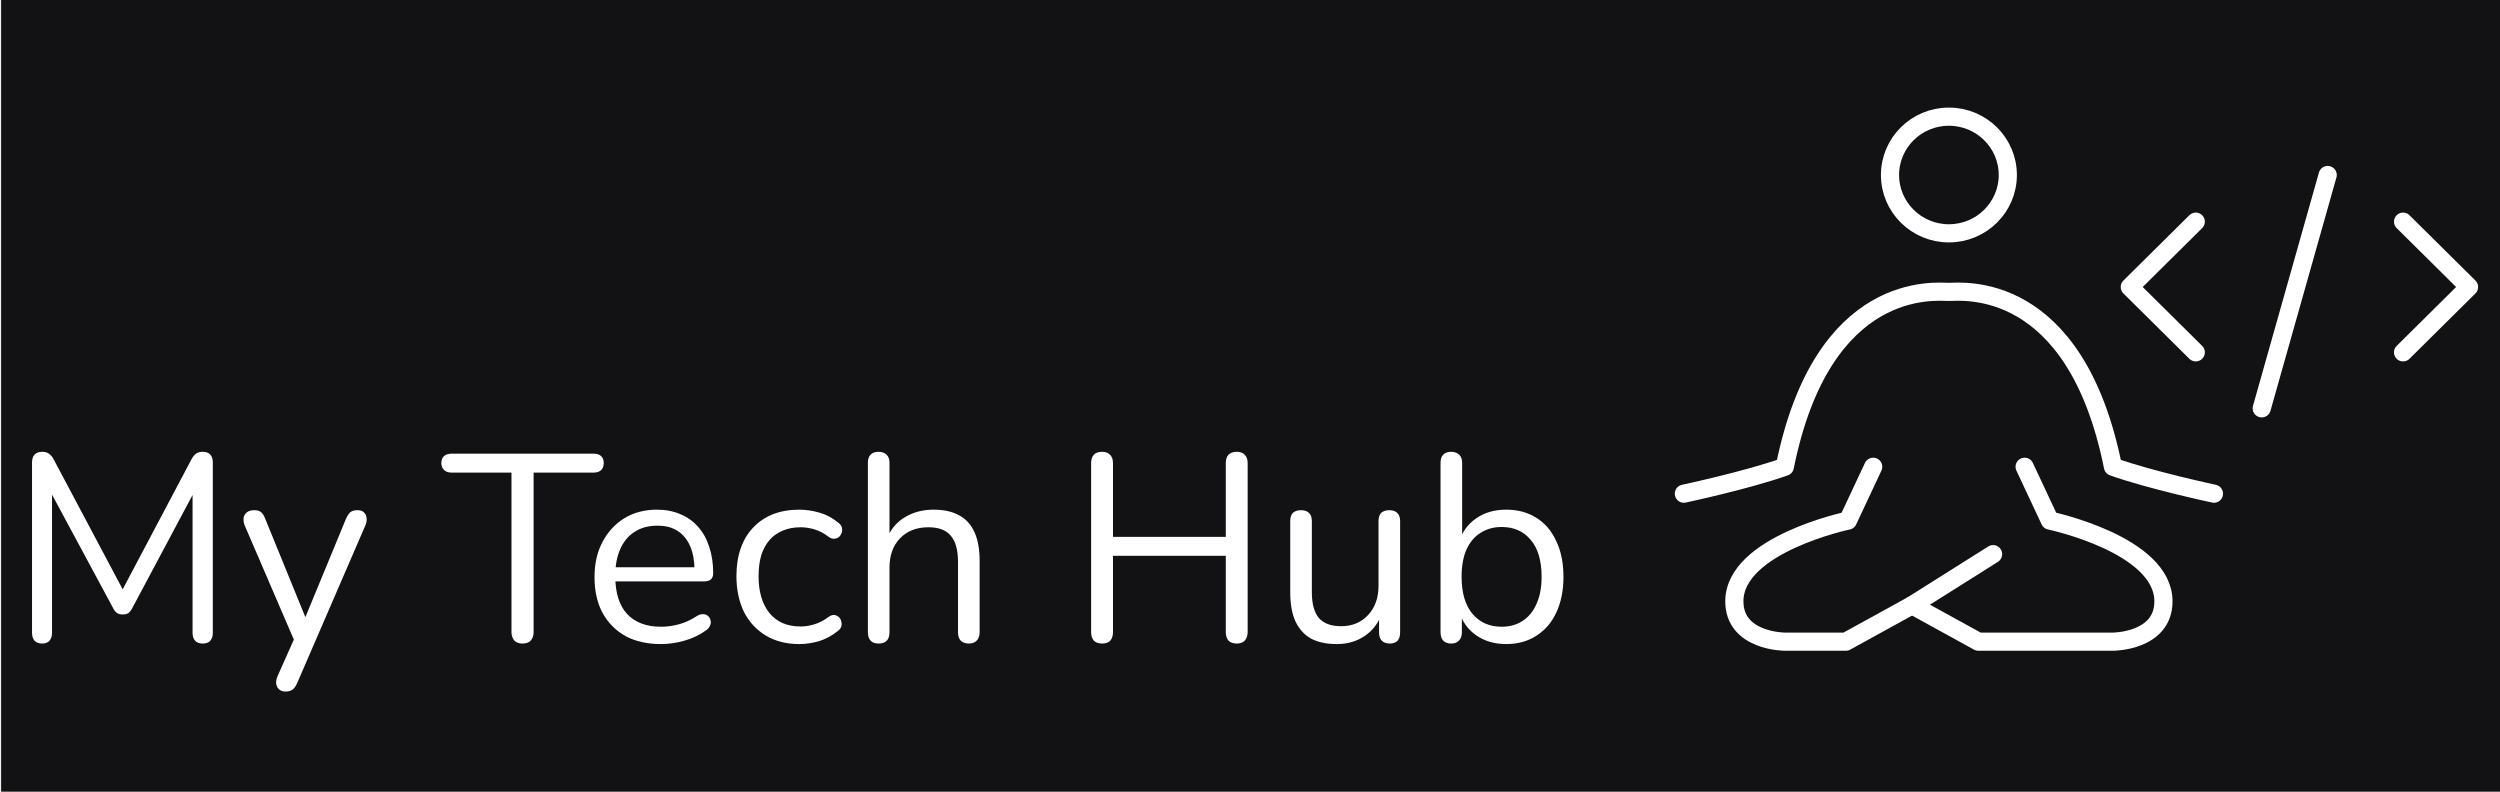
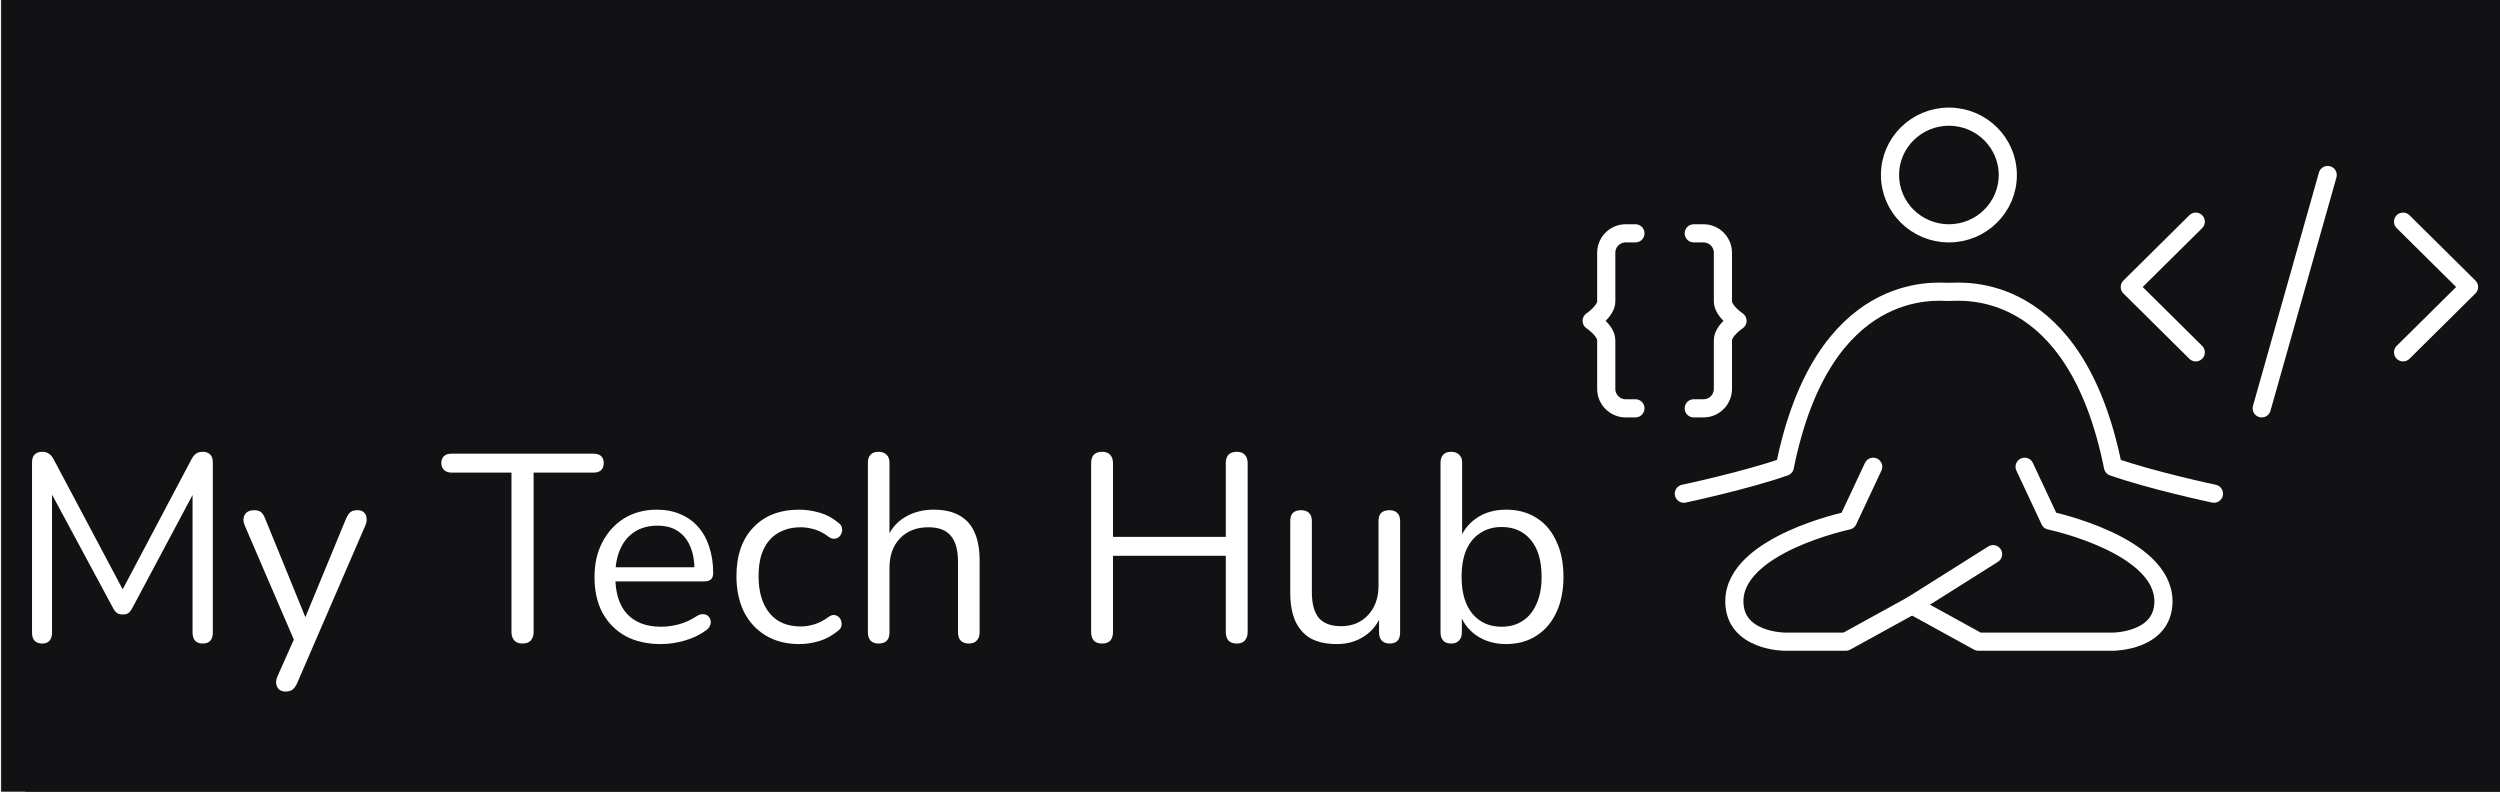
<svg xmlns="http://www.w3.org/2000/svg" width="300" height="95" viewBox="0 0 300 95" fill="none">
+   <rect width="297" height="95" transform="translate(3)" fill="#121214" />
+   <path d="M246.388 56.013L249.235 62.47C249.235 62.47 262.045 65.337 262.045 72.157C262.045 77 256.351 77 256.351 77H241.169L233.697 72.625" stroke="white" stroke-width="2.18" stroke-linecap="round" stroke-linejoin="round" />
+   <path d="M229.309 56.013L226.462 62.47C226.462 62.47 213.652 65.337 213.652 72.157C213.652 77 219.345 77 219.345 77H226.225L233.697 72.625L242.83 66.5" stroke="white" stroke-width="2.18" stroke-linecap="round" stroke-linejoin="round" />
+   <path d="M207.958 59.241C207.958 59.241 215.075 57.627 219.345 56.013C223.615 33.411 236.425 35.025 237.848 35.025C239.272 35.025 252.081 33.411 256.351 56.013C260.621 57.627 267.738 59.241 267.738 59.241" stroke="white" stroke-width="2.18" stroke-linecap="round" stroke-linejoin="round" />
+   <path d="M237.848 28C241.517 28 244.49 24.866 244.49 21C244.49 17.134 241.517 14 237.848 14C234.18 14 231.206 17.134 231.206 21C231.206 24.866 234.18 28 237.848 28Z" stroke="white" stroke-width="2.18" stroke-linecap="round" stroke-linejoin="round" />
+   <path d="M17.394 77.224C17.01 77.224 16.712 77.117 16.498 76.904C16.285 76.669 16.178 76.349 16.178 75.944V55.496C16.178 55.069 16.285 54.749 16.498 54.536C16.712 54.323 17.01 54.216 17.394 54.216C17.735 54.216 18.002 54.291 18.194 54.44C18.407 54.568 18.599 54.792 18.77 55.112L27.538 71.624H26.578L35.314 55.112C35.485 54.792 35.666 54.568 35.858 54.44C36.05 54.291 36.328 54.216 36.69 54.216C37.053 54.216 37.341 54.323 37.554 54.536C37.767 54.749 37.874 55.069 37.874 55.496V75.944C37.874 76.349 37.767 76.669 37.554 76.904C37.362 77.117 37.063 77.224 36.658 77.224C36.274 77.224 35.975 77.117 35.762 76.904C35.549 76.669 35.442 76.349 35.442 75.944V57.96H36.21L28.21 72.968C28.061 73.245 27.901 73.448 27.73 73.576C27.581 73.683 27.357 73.736 27.058 73.736C26.759 73.736 26.525 73.672 26.354 73.544C26.183 73.416 26.034 73.224 25.906 72.968L17.81 57.928H18.578V75.944C18.578 76.349 18.471 76.669 18.258 76.904C18.066 77.117 17.778 77.224 17.394 77.224ZM46.593 82.984C46.273 82.984 46.017 82.899 45.825 82.728C45.633 82.557 45.516 82.323 45.473 82.024C45.452 81.747 45.505 81.459 45.633 81.16L47.841 76.2V77.32L41.697 63.048C41.569 62.728 41.526 62.429 41.569 62.152C41.612 61.875 41.74 61.651 41.953 61.48C42.166 61.309 42.465 61.224 42.849 61.224C43.191 61.224 43.457 61.299 43.649 61.448C43.841 61.597 44.012 61.864 44.161 62.248L49.409 75.112H48.545L53.857 62.248C54.028 61.864 54.209 61.597 54.401 61.448C54.593 61.299 54.87 61.224 55.233 61.224C55.575 61.224 55.831 61.309 56.001 61.48C56.193 61.651 56.3 61.875 56.321 62.152C56.364 62.408 56.321 62.696 56.193 63.016L48.001 81.96C47.831 82.344 47.639 82.611 47.425 82.76C47.233 82.909 46.956 82.984 46.593 82.984ZM75.025 77.224C74.619 77.224 74.299 77.107 74.065 76.872C73.83 76.616 73.713 76.275 73.713 75.848V56.712H66.513C66.129 56.712 65.83 56.605 65.617 56.392C65.403 56.179 65.297 55.901 65.297 55.56C65.297 55.197 65.403 54.92 65.617 54.728C65.83 54.536 66.129 54.44 66.513 54.44H83.569C83.953 54.44 84.251 54.536 84.465 54.728C84.678 54.92 84.785 55.197 84.785 55.56C84.785 55.923 84.678 56.211 84.465 56.424C84.251 56.616 83.953 56.712 83.569 56.712H76.369V75.848C76.369 76.275 76.251 76.616 76.017 76.872C75.803 77.107 75.473 77.224 75.025 77.224ZM91.645 77.288C90.002 77.288 88.584 76.968 87.389 76.328C86.216 75.667 85.299 74.739 84.637 73.544C83.997 72.349 83.677 70.92 83.677 69.256C83.677 67.635 83.997 66.227 84.637 65.032C85.277 63.816 86.152 62.867 87.261 62.184C88.392 61.501 89.693 61.16 91.165 61.16C92.21 61.16 93.149 61.341 93.981 61.704C94.813 62.045 95.517 62.547 96.093 63.208C96.691 63.869 97.138 64.669 97.437 65.608C97.757 66.547 97.917 67.603 97.917 68.776C97.917 69.117 97.821 69.373 97.629 69.544C97.437 69.693 97.16 69.768 96.797 69.768H85.661V68.072H96.189L95.677 68.488C95.677 67.336 95.507 66.365 95.165 65.576C94.824 64.765 94.323 64.147 93.661 63.72C93.021 63.293 92.21 63.08 91.229 63.08C90.141 63.08 89.213 63.336 88.445 63.848C87.698 64.339 87.133 65.032 86.749 65.928C86.365 66.803 86.173 67.827 86.173 69V69.192C86.173 71.155 86.642 72.648 87.581 73.672C88.541 74.696 89.896 75.208 91.645 75.208C92.371 75.208 93.085 75.112 93.789 74.92C94.514 74.728 95.219 74.408 95.901 73.96C96.2 73.768 96.466 73.683 96.701 73.704C96.957 73.704 97.16 73.779 97.309 73.928C97.459 74.056 97.555 74.227 97.597 74.44C97.661 74.632 97.64 74.845 97.533 75.08C97.448 75.315 97.266 75.517 96.989 75.688C96.285 76.2 95.453 76.595 94.493 76.872C93.533 77.149 92.584 77.288 91.645 77.288ZM108.26 77.288C106.703 77.288 105.359 76.947 104.228 76.264C103.098 75.581 102.223 74.632 101.604 73.416C101.007 72.179 100.708 70.749 100.708 69.128C100.708 67.891 100.879 66.781 101.22 65.8C101.562 64.819 102.063 63.987 102.724 63.304C103.386 62.6 104.175 62.067 105.092 61.704C106.031 61.341 107.087 61.16 108.26 61.16C109.028 61.16 109.828 61.277 110.66 61.512C111.492 61.747 112.25 62.152 112.932 62.728C113.146 62.877 113.284 63.059 113.348 63.272C113.412 63.485 113.412 63.699 113.348 63.912C113.284 64.104 113.178 64.275 113.028 64.424C112.879 64.552 112.687 64.627 112.452 64.648C112.239 64.669 112.015 64.595 111.78 64.424C111.226 63.997 110.66 63.699 110.084 63.528C109.508 63.357 108.954 63.272 108.42 63.272C107.588 63.272 106.863 63.411 106.244 63.688C105.626 63.944 105.103 64.317 104.676 64.808C104.25 65.299 103.919 65.907 103.684 66.632C103.471 67.357 103.364 68.2 103.364 69.16C103.364 71.016 103.802 72.488 104.676 73.576C105.551 74.643 106.799 75.176 108.42 75.176C108.954 75.176 109.498 75.091 110.052 74.92C110.628 74.749 111.204 74.451 111.78 74.024C112.015 73.853 112.239 73.779 112.452 73.8C112.666 73.821 112.847 73.907 112.996 74.056C113.146 74.184 113.242 74.355 113.284 74.568C113.348 74.781 113.348 74.995 113.284 75.208C113.22 75.4 113.082 75.571 112.868 75.72C112.186 76.275 111.439 76.68 110.628 76.936C109.818 77.171 109.028 77.288 108.26 77.288ZM117.761 77.224C117.334 77.224 117.014 77.107 116.801 76.872C116.588 76.637 116.481 76.307 116.481 75.88V55.528C116.481 55.101 116.588 54.781 116.801 54.568C117.014 54.333 117.334 54.216 117.761 54.216C118.166 54.216 118.486 54.333 118.721 54.568C118.956 54.781 119.073 55.101 119.073 55.528V64.904H118.657C119.105 63.667 119.83 62.739 120.833 62.12C121.857 61.48 123.03 61.16 124.353 61.16C125.59 61.16 126.614 61.384 127.425 61.832C128.257 62.28 128.876 62.963 129.281 63.88C129.686 64.776 129.889 65.917 129.889 67.304V75.88C129.889 76.307 129.772 76.637 129.537 76.872C129.324 77.107 129.014 77.224 128.609 77.224C128.182 77.224 127.852 77.107 127.617 76.872C127.404 76.637 127.297 76.307 127.297 75.88V67.464C127.297 66.013 127.009 64.957 126.433 64.296C125.878 63.613 124.982 63.272 123.745 63.272C122.316 63.272 121.174 63.72 120.321 64.616C119.489 65.491 119.073 66.664 119.073 68.136V75.88C119.073 76.776 118.636 77.224 117.761 77.224ZM144.582 77.224C144.156 77.224 143.825 77.107 143.59 76.872C143.377 76.616 143.27 76.275 143.27 75.848V55.592C143.27 55.144 143.377 54.803 143.59 54.568C143.825 54.333 144.156 54.216 144.582 54.216C145.009 54.216 145.329 54.333 145.542 54.568C145.777 54.803 145.894 55.144 145.894 55.592V64.424H159.43V55.592C159.43 55.144 159.537 54.803 159.75 54.568C159.985 54.333 160.316 54.216 160.742 54.216C161.169 54.216 161.489 54.333 161.702 54.568C161.937 54.803 162.054 55.144 162.054 55.592V75.848C162.054 76.275 161.937 76.616 161.702 76.872C161.489 77.107 161.169 77.224 160.742 77.224C160.316 77.224 159.985 77.107 159.75 76.872C159.537 76.616 159.43 76.275 159.43 75.848V66.696H145.894V75.848C145.894 76.275 145.788 76.616 145.574 76.872C145.361 77.107 145.03 77.224 144.582 77.224ZM172.766 77.288C171.507 77.288 170.462 77.064 169.63 76.616C168.819 76.147 168.201 75.453 167.774 74.536C167.369 73.619 167.166 72.477 167.166 71.112V62.536C167.166 62.088 167.273 61.757 167.486 61.544C167.721 61.331 168.041 61.224 168.446 61.224C168.873 61.224 169.193 61.331 169.406 61.544C169.641 61.757 169.758 62.088 169.758 62.536V71.08C169.758 72.445 170.035 73.469 170.59 74.152C171.166 74.813 172.062 75.144 173.278 75.144C174.601 75.144 175.678 74.696 176.51 73.8C177.342 72.904 177.758 71.731 177.758 70.28V62.536C177.758 62.088 177.865 61.757 178.078 61.544C178.313 61.331 178.643 61.224 179.07 61.224C179.475 61.224 179.785 61.331 179.998 61.544C180.233 61.757 180.35 62.088 180.35 62.536V75.88C180.35 76.776 179.934 77.224 179.102 77.224C178.697 77.224 178.377 77.107 178.142 76.872C177.929 76.637 177.822 76.307 177.822 75.88V72.968L178.238 73.416C177.811 74.675 177.107 75.635 176.126 76.296C175.166 76.957 174.046 77.288 172.766 77.288ZM193.072 77.288C191.664 77.288 190.448 76.925 189.424 76.2C188.421 75.475 187.749 74.504 187.408 73.288L187.76 72.936V75.88C187.76 76.307 187.642 76.637 187.408 76.872C187.194 77.107 186.885 77.224 186.48 77.224C186.053 77.224 185.733 77.107 185.52 76.872C185.306 76.637 185.2 76.307 185.2 75.88V55.528C185.2 55.101 185.306 54.781 185.52 54.568C185.733 54.333 186.053 54.216 186.48 54.216C186.885 54.216 187.205 54.333 187.44 54.568C187.674 54.781 187.792 55.101 187.792 55.528V65.064H187.408C187.77 63.869 188.453 62.92 189.456 62.216C190.458 61.512 191.664 61.16 193.072 61.16C194.48 61.16 195.696 61.491 196.72 62.152C197.744 62.792 198.533 63.72 199.088 64.936C199.664 66.131 199.952 67.56 199.952 69.224C199.952 70.867 199.664 72.296 199.088 73.512C198.533 74.707 197.733 75.635 196.688 76.296C195.664 76.957 194.458 77.288 193.072 77.288ZM192.528 75.208C193.509 75.208 194.352 74.973 195.056 74.504C195.781 74.035 196.336 73.352 196.72 72.456C197.125 71.56 197.328 70.483 197.328 69.224C197.328 67.283 196.89 65.8 196.016 64.776C195.162 63.752 194 63.24 192.528 63.24C191.568 63.24 190.725 63.475 190 63.944C189.274 64.392 188.709 65.064 188.304 65.96C187.92 66.835 187.728 67.923 187.728 69.224C187.728 71.144 188.165 72.627 189.04 73.672C189.914 74.696 191.077 75.208 192.528 75.208Z" fill="white" />
+   <path d="M280.567 21L273.128 49" stroke="white" stroke-width="2.18" stroke-linecap="round" stroke-linejoin="round" />
+   <path d="M265.688 26.6L258.249 34.44L265.688 42.28" stroke="white" stroke-width="2.18" stroke-linecap="round" stroke-linejoin="round" />
+   <path d="M289.069 26.6L296.508 34.44L289.069 42.28" stroke="white" stroke-width="2.18" stroke-linecap="round" stroke-linejoin="round" />
  <rect width="299.865" height="95" transform="translate(0.13504)" fill="#121214" />
  <path d="M242.955 56.013L245.984 62.47C245.984 62.47 259.614 65.337 259.614 72.157C259.614 77 253.556 77 253.556 77H237.402L229.451 72.625" stroke="white" stroke-width="2.18" stroke-linecap="round" stroke-linejoin="round" />
  <path d="M224.782 56.013L221.753 62.47C221.753 62.47 208.122 65.337 208.122 72.157C208.122 77 214.18 77 214.18 77H221.5L229.451 72.625L239.169 66.5" stroke="white" stroke-width="2.18" stroke-linecap="round" stroke-linejoin="round" />
  <path d="M202.064 59.241C202.064 59.241 209.637 57.627 214.18 56.013C218.723 33.411 232.354 35.025 233.868 35.025C235.383 35.025 249.013 33.411 253.556 56.013C258.1 57.627 265.672 59.241 265.672 59.241" stroke="white" stroke-width="2.18" stroke-linecap="round" stroke-linejoin="round" />
  <path d="M233.868 28C237.772 28 240.936 24.866 240.936 21C240.936 17.134 237.772 14 233.868 14C229.965 14 226.801 17.134 226.801 21C226.801 24.866 229.965 28 233.868 28Z" stroke="white" stroke-width="2.18" stroke-linecap="round" stroke-linejoin="round" />
  <path d="M5.059 77.224C4.675 77.224 4.376 77.117 4.163 76.904C3.95 76.669 3.843 76.349 3.843 75.944V55.496C3.843 55.069 3.95 54.749 4.163 54.536C4.376 54.323 4.675 54.216 5.059 54.216C5.4 54.216 5.667 54.291 5.859 54.44C6.072 54.568 6.264 54.792 6.435 55.112L15.203 71.624H14.243L22.979 55.112C23.15 54.792 23.331 54.568 23.523 54.44C23.715 54.291 23.992 54.216 24.355 54.216C24.718 54.216 25.006 54.323 25.219 54.536C25.432 54.749 25.539 55.069 25.539 55.496V75.944C25.539 76.349 25.432 76.669 25.219 76.904C25.027 77.117 24.728 77.224 24.323 77.224C23.939 77.224 23.64 77.117 23.427 76.904C23.214 76.669 23.107 76.349 23.107 75.944V57.96H23.875L15.875 72.968C15.726 73.245 15.566 73.448 15.395 73.576C15.246 73.683 15.022 73.736 14.723 73.736C14.424 73.736 14.19 73.672 14.019 73.544C13.848 73.416 13.699 73.224 13.571 72.968L5.475 57.928H6.243V75.944C6.243 76.349 6.136 76.669 5.923 76.904C5.731 77.117 5.443 77.224 5.059 77.224Z" fill="white" />
  <path d="M34.258 82.984C33.938 82.984 33.682 82.899 33.49 82.728C33.298 82.557 33.181 82.323 33.138 82.024C33.117 81.747 33.17 81.459 33.298 81.16L35.506 76.2V77.32L29.362 63.048C29.234 62.728 29.191 62.429 29.234 62.152C29.277 61.875 29.405 61.651 29.618 61.48C29.831 61.309 30.13 61.224 30.514 61.224C30.855 61.224 31.122 61.299 31.314 61.448C31.506 61.597 31.677 61.864 31.826 62.248L37.074 75.112H36.21L41.522 62.248C41.693 61.864 41.874 61.597 42.066 61.448C42.258 61.299 42.535 61.224 42.898 61.224C43.239 61.224 43.495 61.309 43.666 61.48C43.858 61.651 43.965 61.875 43.986 62.152C44.029 62.408 43.986 62.696 43.858 63.016L35.666 81.96C35.495 82.344 35.303 82.611 35.09 82.76C34.898 82.909 34.621 82.984 34.258 82.984Z" fill="white" />
  <path d="M62.689 77.224C62.284 77.224 61.964 77.107 61.729 76.872C61.495 76.616 61.377 76.275 61.377 75.848V56.712H54.177C53.793 56.712 53.495 56.605 53.281 56.392C53.068 56.179 52.961 55.901 52.961 55.56C52.961 55.197 53.068 54.92 53.281 54.728C53.495 54.536 53.793 54.44 54.177 54.44H71.233C71.617 54.44 71.916 54.536 72.129 54.728C72.343 54.92 72.449 55.197 72.449 55.56C72.449 55.923 72.343 56.211 72.129 56.424C71.916 56.616 71.617 56.712 71.233 56.712H64.033V75.848C64.033 76.275 63.916 76.616 63.681 76.872C63.468 77.107 63.137 77.224 62.689 77.224Z" fill="white" />
  <path d="M79.31 77.288C77.667 77.288 76.249 76.968 75.054 76.328C73.881 75.667 72.963 74.739 72.302 73.544C71.662 72.349 71.342 70.92 71.342 69.256C71.342 67.635 71.662 66.227 72.302 65.032C72.942 63.816 73.817 62.867 74.926 62.184C76.057 61.501 77.358 61.16 78.83 61.16C79.875 61.16 80.814 61.341 81.646 61.704C82.478 62.045 83.182 62.547 83.758 63.208C84.355 63.869 84.803 64.669 85.102 65.608C85.422 66.547 85.582 67.603 85.582 68.776C85.582 69.117 85.486 69.373 85.294 69.544C85.102 69.693 84.825 69.768 84.462 69.768H73.326V68.072H83.854L83.342 68.488C83.342 67.336 83.171 66.365 82.83 65.576C82.489 64.765 81.987 64.147 81.326 63.72C80.686 63.293 79.875 63.08 78.894 63.08C77.806 63.08 76.878 63.336 76.11 63.848C75.363 64.339 74.798 65.032 74.414 65.928C74.03 66.803 73.838 67.827 73.838 69V69.192C73.838 71.155 74.307 72.648 75.246 73.672C76.206 74.696 77.561 75.208 79.31 75.208C80.035 75.208 80.75 75.112 81.454 74.92C82.179 74.728 82.883 74.408 83.566 73.96C83.865 73.768 84.131 73.683 84.366 73.704C84.622 73.704 84.825 73.779 84.974 73.928C85.123 74.056 85.219 74.227 85.262 74.44C85.326 74.632 85.305 74.845 85.198 75.08C85.113 75.315 84.931 75.517 84.654 75.688C83.95 76.2 83.118 76.595 82.158 76.872C81.198 77.149 80.249 77.288 79.31 77.288Z" fill="white" />
  <path d="M95.925 77.288C94.368 77.288 93.024 76.947 91.893 76.264C90.763 75.581 89.888 74.632 89.269 73.416C88.672 72.179 88.373 70.749 88.373 69.128C88.373 67.891 88.544 66.781 88.885 65.8C89.227 64.819 89.728 63.987 90.389 63.304C91.05 62.6 91.84 62.067 92.757 61.704C93.696 61.341 94.752 61.16 95.925 61.16C96.693 61.16 97.493 61.277 98.325 61.512C99.157 61.747 99.915 62.152 100.597 62.728C100.811 62.877 100.949 63.059 101.013 63.272C101.077 63.485 101.077 63.699 101.013 63.912C100.949 64.104 100.843 64.275 100.693 64.424C100.544 64.552 100.352 64.627 100.117 64.648C99.904 64.669 99.68 64.595 99.445 64.424C98.891 63.997 98.325 63.699 97.749 63.528C97.173 63.357 96.618 63.272 96.085 63.272C95.253 63.272 94.528 63.411 93.909 63.688C93.29 63.944 92.768 64.317 92.341 64.808C91.915 65.299 91.584 65.907 91.349 66.632C91.136 67.357 91.029 68.2 91.029 69.16C91.029 71.016 91.466 72.488 92.341 73.576C93.216 74.643 94.464 75.176 96.085 75.176C96.618 75.176 97.162 75.091 97.717 74.92C98.293 74.749 98.869 74.451 99.445 74.024C99.68 73.853 99.904 73.779 100.117 73.8C100.331 73.821 100.512 73.907 100.661 74.056C100.811 74.184 100.907 74.355 100.949 74.568C101.013 74.781 101.013 74.995 100.949 75.208C100.885 75.4 100.747 75.571 100.533 75.72C99.85 76.275 99.104 76.68 98.293 76.936C97.483 77.171 96.693 77.288 95.925 77.288Z" fill="white" />
  <path d="M105.426 77.224C104.999 77.224 104.679 77.107 104.466 76.872C104.252 76.637 104.146 76.307 104.146 75.88V55.528C104.146 55.101 104.252 54.781 104.466 54.568C104.679 54.333 104.999 54.216 105.426 54.216C105.831 54.216 106.151 54.333 106.386 54.568C106.62 54.781 106.738 55.101 106.738 55.528V64.904H106.322C106.77 63.667 107.495 62.739 108.498 62.12C109.522 61.48 110.695 61.16 112.018 61.16C113.255 61.16 114.279 61.384 115.09 61.832C115.922 62.28 116.54 62.963 116.946 63.88C117.351 64.776 117.554 65.917 117.554 67.304V75.88C117.554 76.307 117.436 76.637 117.202 76.872C116.988 77.107 116.679 77.224 116.274 77.224C115.847 77.224 115.516 77.107 115.282 76.872C115.068 76.637 114.962 76.307 114.962 75.88V67.464C114.962 66.013 114.674 64.957 114.098 64.296C113.543 63.613 112.647 63.272 111.41 63.272C109.98 63.272 108.839 63.72 107.986 64.616C107.154 65.491 106.738 66.664 106.738 68.136V75.88C106.738 76.776 106.3 77.224 105.426 77.224Z" fill="white" />
  <path d="M132.247 77.224C131.821 77.224 131.49 77.107 131.255 76.872C131.042 76.616 130.935 76.275 130.935 75.848V55.592C130.935 55.144 131.042 54.803 131.255 54.568C131.49 54.333 131.821 54.216 132.247 54.216C132.674 54.216 132.994 54.333 133.207 54.568C133.442 54.803 133.559 55.144 133.559 55.592V64.424H147.095V55.592C147.095 55.144 147.202 54.803 147.415 54.568C147.65 54.333 147.981 54.216 148.407 54.216C148.834 54.216 149.154 54.333 149.367 54.568C149.602 54.803 149.719 55.144 149.719 55.592V75.848C149.719 76.275 149.602 76.616 149.367 76.872C149.154 77.107 148.834 77.224 148.407 77.224C147.981 77.224 147.65 77.107 147.415 76.872C147.202 76.616 147.095 76.275 147.095 75.848V66.696H133.559V75.848C133.559 76.275 133.453 76.616 133.239 76.872C133.026 77.107 132.695 77.224 132.247 77.224Z" fill="white" />
  <path d="M160.431 77.288C159.172 77.288 158.127 77.064 157.295 76.616C156.484 76.147 155.866 75.453 155.439 74.536C155.034 73.619 154.831 72.477 154.831 71.112V62.536C154.831 62.088 154.938 61.757 155.151 61.544C155.386 61.331 155.706 61.224 156.111 61.224C156.538 61.224 156.858 61.331 157.071 61.544C157.306 61.757 157.423 62.088 157.423 62.536V71.08C157.423 72.445 157.7 73.469 158.255 74.152C158.831 74.813 159.727 75.144 160.943 75.144C162.266 75.144 163.343 74.696 164.175 73.8C165.007 72.904 165.423 71.731 165.423 70.28V62.536C165.423 62.088 165.53 61.757 165.743 61.544C165.978 61.331 166.308 61.224 166.735 61.224C167.14 61.224 167.45 61.331 167.663 61.544C167.898 61.757 168.015 62.088 168.015 62.536V75.88C168.015 76.776 167.599 77.224 166.767 77.224C166.362 77.224 166.042 77.107 165.807 76.872C165.594 76.637 165.487 76.307 165.487 75.88V72.968L165.903 73.416C165.476 74.675 164.772 75.635 163.791 76.296C162.831 76.957 161.711 77.288 160.431 77.288Z" fill="white" />
  <path d="M180.736 77.288C179.328 77.288 178.112 76.925 177.088 76.2C176.086 75.475 175.414 74.504 175.072 73.288L175.424 72.936V75.88C175.424 76.307 175.307 76.637 175.072 76.872C174.859 77.107 174.55 77.224 174.144 77.224C173.718 77.224 173.398 77.107 173.184 76.872C172.971 76.637 172.864 76.307 172.864 75.88V55.528C172.864 55.101 172.971 54.781 173.184 54.568C173.398 54.333 173.718 54.216 174.144 54.216C174.55 54.216 174.87 54.333 175.104 54.568C175.339 54.781 175.456 55.101 175.456 55.528V65.064H175.072C175.435 63.869 176.118 62.92 177.12 62.216C178.123 61.512 179.328 61.16 180.736 61.16C182.144 61.16 183.36 61.491 184.384 62.152C185.408 62.792 186.198 63.72 186.752 64.936C187.328 66.131 187.616 67.56 187.616 69.224C187.616 70.867 187.328 72.296 186.752 73.512C186.198 74.707 185.398 75.635 184.352 76.296C183.328 76.957 182.123 77.288 180.736 77.288ZM180.192 75.208C181.174 75.208 182.016 74.973 182.72 74.504C183.446 74.035 184 73.352 184.384 72.456C184.79 71.56 184.992 70.483 184.992 69.224C184.992 67.283 184.555 65.8 183.68 64.776C182.827 63.752 181.664 63.24 180.192 63.24C179.232 63.24 178.39 63.475 177.664 63.944C176.939 64.392 176.374 65.064 175.968 65.96C175.584 66.835 175.392 67.923 175.392 69.224C175.392 71.144 175.83 72.627 176.704 73.672C177.579 74.696 178.742 75.208 180.192 75.208Z" fill="white" />
  <path d="M279.322 21L271.407 49" stroke="white" stroke-width="2.18" stroke-linecap="round" stroke-linejoin="round" />
  <path d="M263.491 26.6L255.576 34.44L263.491 42.28" stroke="white" stroke-width="2.18" stroke-linecap="round" stroke-linejoin="round" />
  <path d="M288.369 26.6L296.284 34.44L288.369 42.28" stroke="white" stroke-width="2.18" stroke-linecap="round" stroke-linejoin="round" />
+   <path d="M196.25 49H195.083C193.795 49 192.75 47.957 192.75 46.668C192.75 44.858 192.75 42.402 192.75 40.833C192.75 39.667 191 38.5 191 38.5C191 38.5 192.75 37.333 192.75 36.167C192.75 34.798 192.75 32.226 192.75 30.332C192.75 29.044 193.795 28 195.083 28H196.25" stroke="white" stroke-width="2.18" stroke-linecap="round" stroke-linejoin="round" />
+   <path d="M203.25 49H204.417C205.705 49 206.75 47.957 206.75 46.668C206.75 44.858 206.75 42.402 206.75 40.833C206.75 39.667 208.5 38.5 208.5 38.5C208.5 38.5 206.75 37.333 206.75 36.167C206.75 34.798 206.75 32.226 206.75 30.332C206.75 29.044 205.705 28 204.417 28H203.25" stroke="white" stroke-width="2.18" stroke-linecap="round" stroke-linejoin="round" />
</svg>
